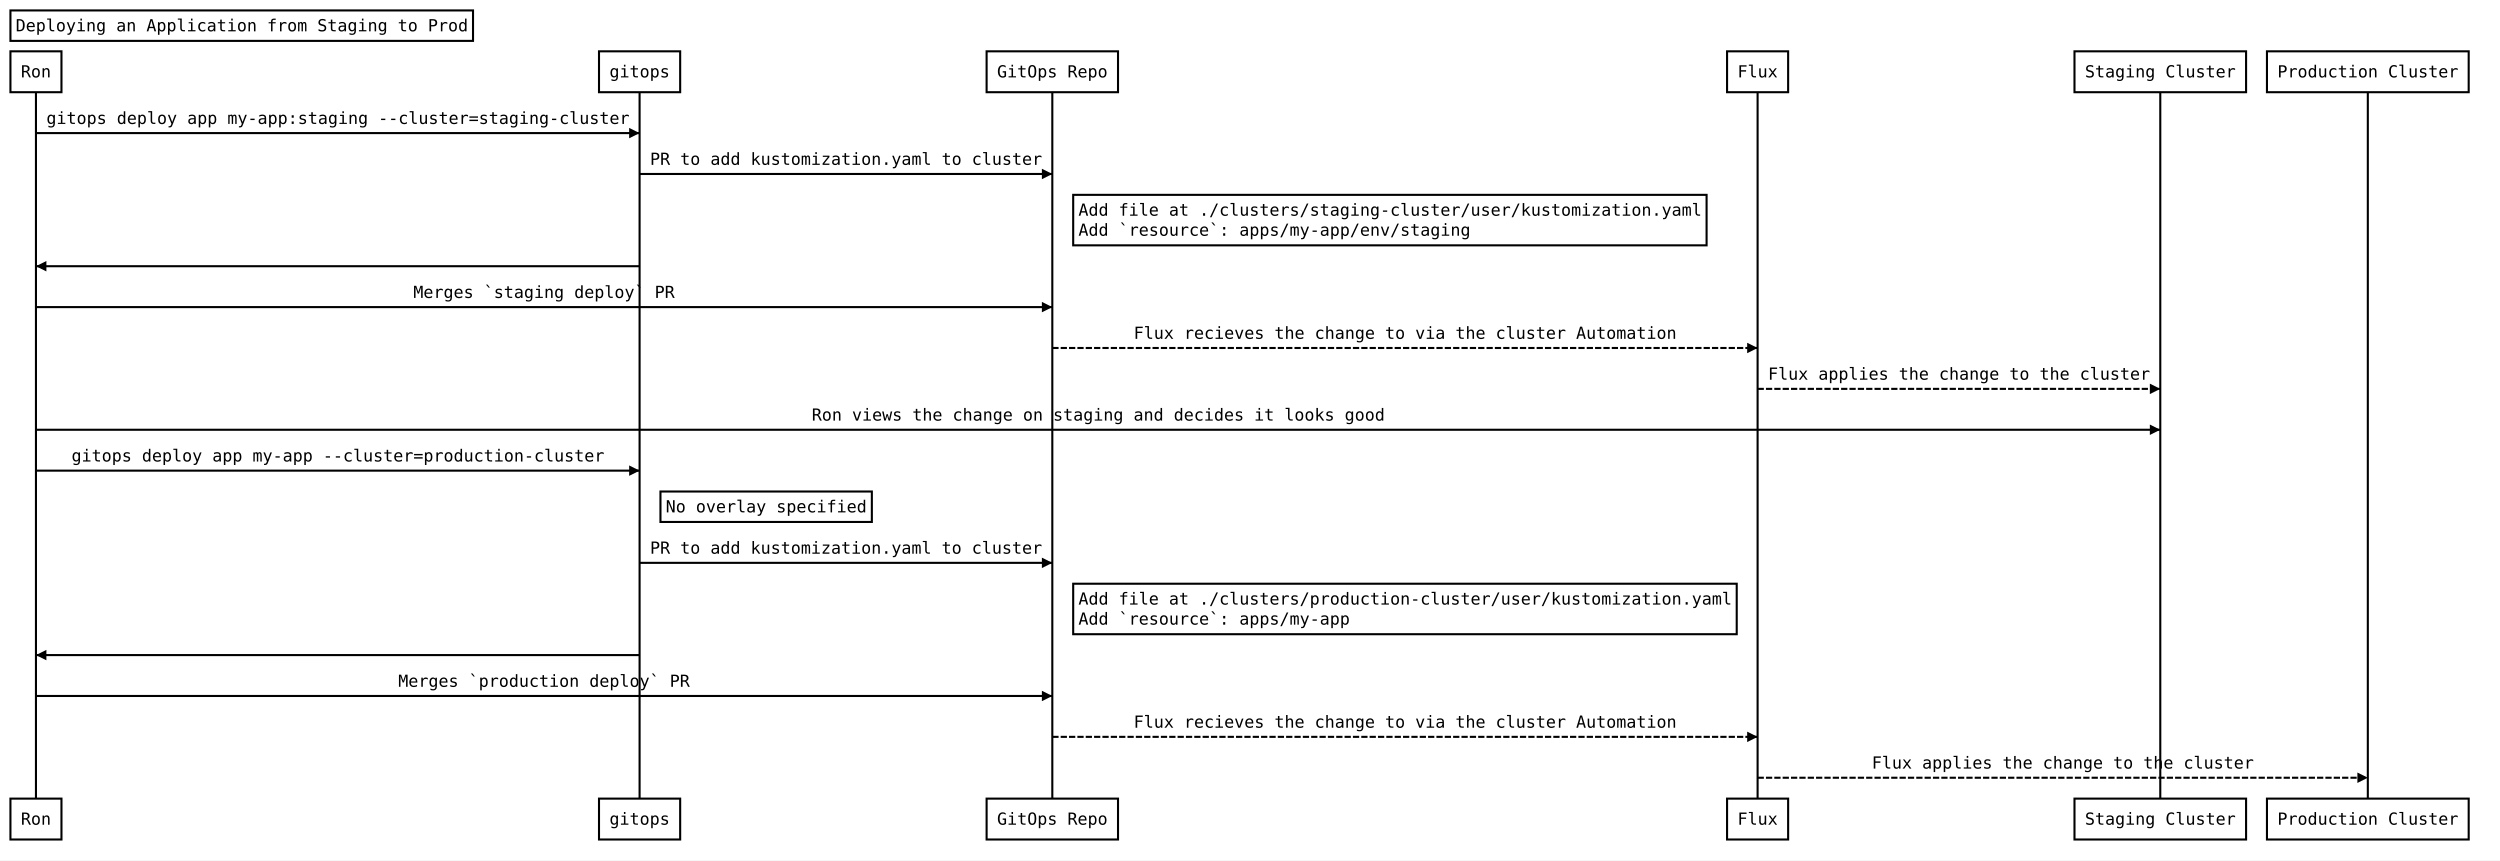
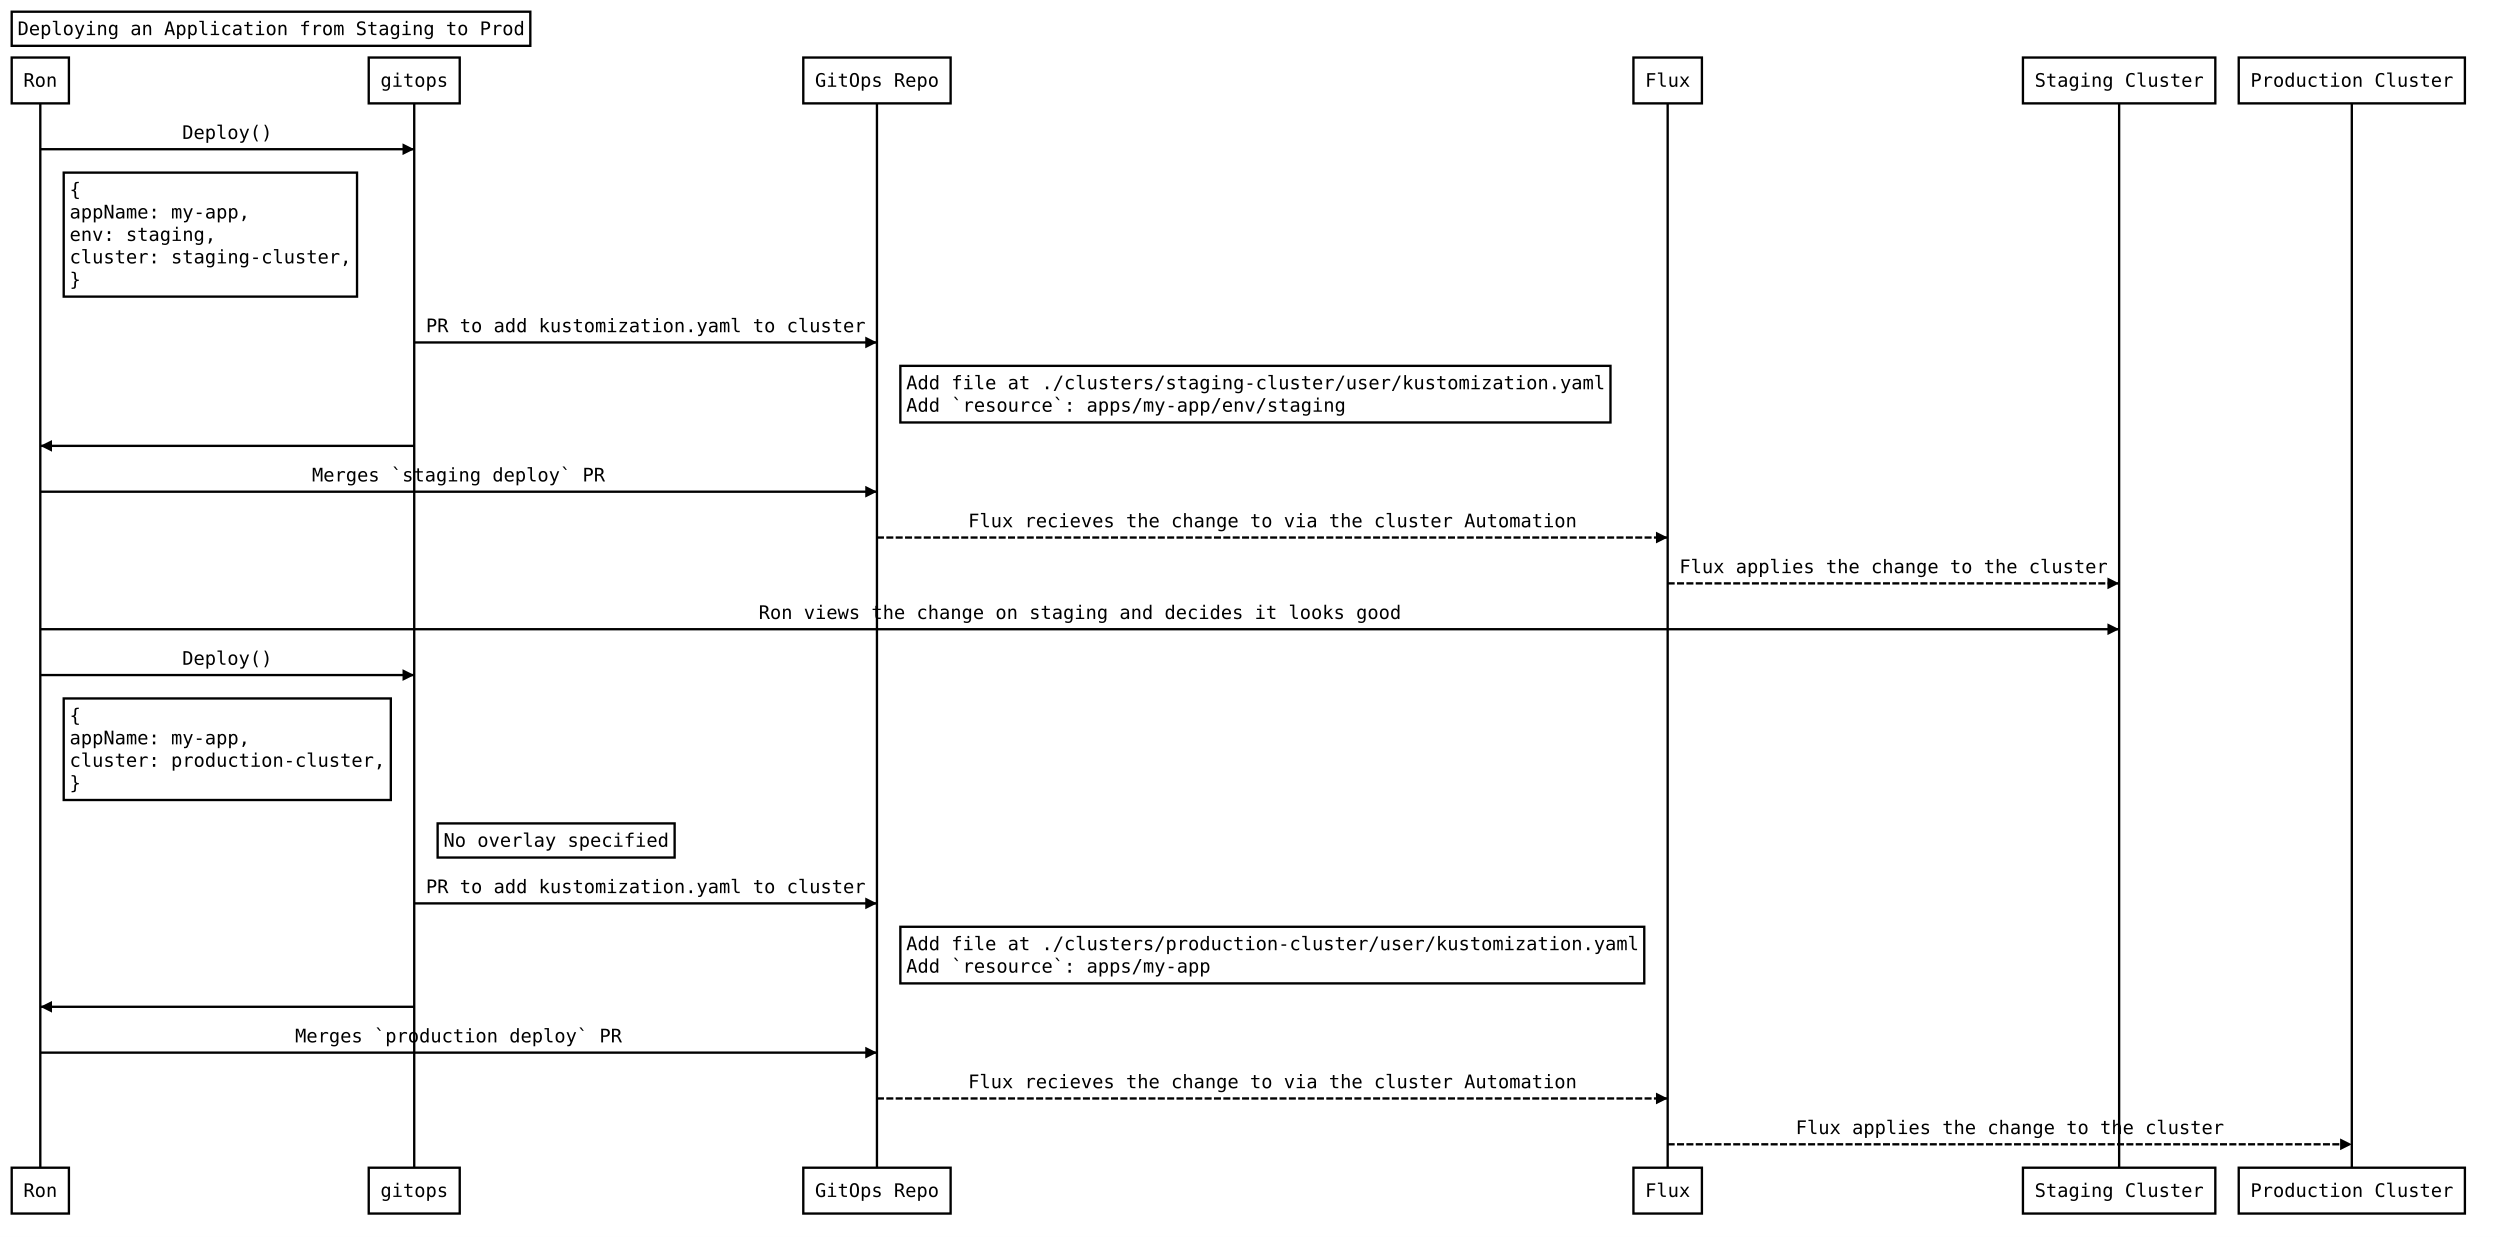
- <svg xmlns="http://www.w3.org/2000/svg" width="2395.258px" height="824.328px" class="sequence simple">
+ <svg xmlns="http://www.w3.org/2000/svg" width="2136.461px" height="1057.078px" class="sequence simple">
  <defs>
    <marker viewBox="0 0 5 5" markerWidth="5" markerHeight="5" orient="auto" refX="5" refY="2.5" id="markerArrowBlock">
      <path d="M 0 0 L 5 2.5 L 0 5 z" />
    </marker>
    <marker viewBox="0 0 9.6 16" markerWidth="4" markerHeight="16" orient="auto" refX="9.6" refY="8" id="markerArrowOpen">
      <path d="M 9.6,8 1.92,16 0,13.7 5.76,8 0,2.286 1.92,0 9.6,8 z" />
    </marker>
  </defs>
-   <rect width="100%" height="100%" fill="white" />
+   <rect height="100%" width="100%" fill="white" />
  <g class="title">
    <rect x="10" y="10" width="443.203" height="29.172" stroke="#000000" fill="#ffffff" style="stroke-width: 2;" />
    <text x="15" y="30" style="font-size: 16px; font-family: &quot;Andale Mono&quot;, monospace;">
      <tspan x="15">Deploying an Application from Staging to Prod</tspan>
    </text>
  </g>
  <g class="actor">
    <rect x="10" y="49.172" width="48.891" height="39.172" stroke="#000000" fill="#ffffff" style="stroke-width: 2;" />
    <text x="20" y="74.172" style="font-size: 16px; font-family: &quot;Andale Mono&quot;, monospace;">
      <tspan x="20">Ron</tspan>
    </text>
  </g>
  <g class="actor">
-     <rect x="10" y="765.156" width="48.891" height="39.172" stroke="#000000" fill="#ffffff" style="stroke-width: 2;" />
-     <text x="20" y="790.156" style="font-size: 16px; font-family: &quot;Andale Mono&quot;, monospace;">
+     <rect x="10" y="997.906" width="48.891" height="39.172" stroke="#000000" fill="#ffffff" style="stroke-width: 2;" />
+     <text x="20" y="1022.906" style="font-size: 16px; font-family: &quot;Andale Mono&quot;, monospace;">
      <tspan x="20">Ron</tspan>
    </text>
  </g>
-   <line x1="34.445" x2="34.445" y1="88.344" y2="765.156" stroke="#000000" fill="none" style="stroke-width: 2;" />
-   <g class="actor">
-     <rect x="573.906" y="49.172" width="77.766" height="39.172" stroke="#000000" fill="#ffffff" style="stroke-width: 2;" />
-     <text x="583.906" y="74.172" style="font-size: 16px; font-family: &quot;Andale Mono&quot;, monospace;">
-       <tspan x="583.906">gitops</tspan>
-     </text>
-   </g>
-   <g class="actor">
-     <rect x="573.906" y="765.156" width="77.766" height="39.172" stroke="#000000" fill="#ffffff" style="stroke-width: 2;" />
-     <text x="583.906" y="790.156" style="font-size: 16px; font-family: &quot;Andale Mono&quot;, monospace;">
-       <tspan x="583.906">gitops</tspan>
-     </text>
-   </g>
-   <line x1="612.789" x2="612.789" y1="88.344" y2="765.156" stroke="#000000" fill="none" style="stroke-width: 2;" />
-   <g class="actor">
-     <rect x="945.273" y="49.172" width="125.906" height="39.172" stroke="#000000" fill="#ffffff" style="stroke-width: 2;" />
-     <text x="955.273" y="74.172" style="font-size: 16px; font-family: &quot;Andale Mono&quot;, monospace;">
-       <tspan x="955.273">GitOps Repo</tspan>
-     </text>
-   </g>
-   <g class="actor">
-     <rect x="945.273" y="765.156" width="125.906" height="39.172" stroke="#000000" fill="#ffffff" style="stroke-width: 2;" />
-     <text x="955.273" y="790.156" style="font-size: 16px; font-family: &quot;Andale Mono&quot;, monospace;">
-       <tspan x="955.273">GitOps Repo</tspan>
-     </text>
-   </g>
-   <line x1="1008.227" x2="1008.227" y1="88.344" y2="765.156" stroke="#000000" fill="none" style="stroke-width: 2;" />
-   <g class="actor">
-     <rect x="1654.703" y="49.172" width="58.516" height="39.172" stroke="#000000" fill="#ffffff" style="stroke-width: 2;" />
-     <text x="1664.703" y="74.172" style="font-size: 16px; font-family: &quot;Andale Mono&quot;, monospace;">
-       <tspan x="1664.703">Flux</tspan>
-     </text>
-   </g>
-   <g class="actor">
-     <rect x="1654.703" y="765.156" width="58.516" height="39.172" stroke="#000000" fill="#ffffff" style="stroke-width: 2;" />
-     <text x="1664.703" y="790.156" style="font-size: 16px; font-family: &quot;Andale Mono&quot;, monospace;">
-       <tspan x="1664.703">Flux</tspan>
-     </text>
-   </g>
-   <line x1="1683.961" x2="1683.961" y1="88.344" y2="765.156" stroke="#000000" fill="none" style="stroke-width: 2;" />
-   <g class="actor">
-     <rect x="1987.57" y="49.172" width="164.406" height="39.172" stroke="#000000" fill="#ffffff" style="stroke-width: 2;" />
-     <text x="1997.57" y="74.172" style="font-size: 16px; font-family: &quot;Andale Mono&quot;, monospace;">
-       <tspan x="1997.57">Staging Cluster</tspan>
-     </text>
-   </g>
-   <g class="actor">
-     <rect x="1987.57" y="765.156" width="164.406" height="39.172" stroke="#000000" fill="#ffffff" style="stroke-width: 2;" />
-     <text x="1997.57" y="790.156" style="font-size: 16px; font-family: &quot;Andale Mono&quot;, monospace;">
-       <tspan x="1997.57">Staging Cluster</tspan>
-     </text>
-   </g>
-   <line x1="2069.773" x2="2069.773" y1="88.344" y2="765.156" stroke="#000000" fill="none" style="stroke-width: 2;" />
-   <g class="actor">
-     <rect x="2171.977" y="49.172" width="193.281" height="39.172" stroke="#000000" fill="#ffffff" style="stroke-width: 2;" />
-     <text x="2181.977" y="74.172" style="font-size: 16px; font-family: &quot;Andale Mono&quot;, monospace;">
-       <tspan x="2181.977">Production Cluster</tspan>
-     </text>
-   </g>
-   <g class="actor">
-     <rect x="2171.977" y="765.156" width="193.281" height="39.172" stroke="#000000" fill="#ffffff" style="stroke-width: 2;" />
-     <text x="2181.977" y="790.156" style="font-size: 16px; font-family: &quot;Andale Mono&quot;, monospace;">
-       <tspan x="2181.977">Production Cluster</tspan>
-     </text>
-   </g>
-   <line x1="2268.617" x2="2268.617" y1="88.344" y2="765.156" stroke="#000000" fill="none" style="stroke-width: 2;" />
-   <g class="signal">
-     <text x="44.445" y="118.758" style="font-size: 16px; font-family: &quot;Andale Mono&quot;, monospace;">
-       <tspan x="44.445">gitops deploy app my-app:staging --cluster=staging-cluster</tspan>
-     </text>
-     <line x1="34.445" x2="612.789" y1="127.516" y2="127.516" stroke="#000000" fill="none" style="stroke-width: 2; marker-end: url(&quot;#markerArrowBlock&quot;);" />
-   </g>
-   <g class="signal">
-     <text x="622.789" y="157.93" style="font-size: 16px; font-family: &quot;Andale Mono&quot;, monospace;">
-       <tspan x="622.789">PR to add kustomization.yaml to cluster</tspan>
-     </text>
-     <line x1="612.789" x2="1008.227" y1="166.688" y2="166.688" stroke="#000000" fill="none" style="stroke-width: 2; marker-end: url(&quot;#markerArrowBlock&quot;);" />
-   </g>
-   <g class="note">
-     <rect x="1028.227" y="186.688" width="606.859" height="48.375" stroke="#000000" fill="#ffffff" style="stroke-width: 2;" />
-     <text x="1033.227" y="206.688" style="font-size: 16px; font-family: &quot;Andale Mono&quot;, monospace;">
-       <tspan x="1033.227">Add file at ./clusters/staging-cluster/user/kustomization.yaml</tspan>
-       <tspan dy="1.2em" x="1033.227">Add `resource`: apps/my-app/env/staging</tspan>
-     </text>
-   </g>
-   <g class="signal">
-     <text x="323.617" y="260.062" style="font-size: 16px; font-family: &quot;Andale Mono&quot;, monospace;">
-       <tspan x="323.617" />
-     </text>
-     <line x1="612.789" x2="34.445" y1="255.062" y2="255.062" stroke="#000000" fill="none" style="stroke-width: 2; marker-end: url(&quot;#markerArrowBlock&quot;);" />
-   </g>
-   <g class="signal">
-     <text x="396" y="285.477" style="font-size: 16px; font-family: &quot;Andale Mono&quot;, monospace;">
-       <tspan x="396">Merges `staging deploy` PR</tspan>
-     </text>
-     <line x1="34.445" x2="1008.227" y1="294.234" y2="294.234" stroke="#000000" fill="none" style="stroke-width: 2; marker-end: url(&quot;#markerArrowBlock&quot;);" />
-   </g>
-   <g class="signal">
-     <text x="1086.172" y="324.648" style="font-size: 16px; font-family: &quot;Andale Mono&quot;, monospace;">
-       <tspan x="1086.172">Flux recieves the change to via the cluster Automation</tspan>
-     </text>
-     <line x1="1008.227" x2="1683.961" y1="333.406" y2="333.406" stroke="#000000" fill="none" style="stroke-width: 2; stroke-dasharray: 6, 2; marker-end: url(&quot;#markerArrowBlock&quot;);" />
-   </g>
-   <g class="signal">
-     <text x="1693.961" y="363.82" style="font-size: 16px; font-family: &quot;Andale Mono&quot;, monospace;">
-       <tspan x="1693.961">Flux applies the change to the cluster</tspan>
-     </text>
-     <line x1="1683.961" x2="2069.773" y1="372.578" y2="372.578" stroke="#000000" fill="none" style="stroke-width: 2; stroke-dasharray: 6, 2; marker-end: url(&quot;#markerArrowBlock&quot;);" />
-   </g>
-   <g class="signal">
-     <text x="777.75" y="402.992" style="font-size: 16px; font-family: &quot;Andale Mono&quot;, monospace;">
-       <tspan x="777.75">Ron views the change on staging and decides it looks good</tspan>
-     </text>
-     <line x1="34.445" x2="2069.773" y1="411.75" y2="411.75" stroke="#000000" fill="none" style="stroke-width: 2; marker-end: url(&quot;#markerArrowBlock&quot;);" />
-   </g>
-   <g class="signal">
-     <text x="68.508" y="442.164" style="font-size: 16px; font-family: &quot;Andale Mono&quot;, monospace;">
-       <tspan x="68.508">gitops deploy app my-app --cluster=production-cluster</tspan>
-     </text>
-     <line x1="34.445" x2="612.789" y1="450.922" y2="450.922" stroke="#000000" fill="none" style="stroke-width: 2; marker-end: url(&quot;#markerArrowBlock&quot;);" />
-   </g>
-   <g class="note">
-     <rect x="632.789" y="470.922" width="202.531" height="29.172" stroke="#000000" fill="#ffffff" style="stroke-width: 2;" />
-     <text x="637.789" y="490.922" style="font-size: 16px; font-family: &quot;Andale Mono&quot;, monospace;">
-       <tspan x="637.789">No overlay specified</tspan>
-     </text>
-   </g>
-   <g class="signal">
-     <text x="622.789" y="530.508" style="font-size: 16px; font-family: &quot;Andale Mono&quot;, monospace;">
-       <tspan x="622.789">PR to add kustomization.yaml to cluster</tspan>
-     </text>
-     <line x1="612.789" x2="1008.227" y1="539.266" y2="539.266" stroke="#000000" fill="none" style="stroke-width: 2; marker-end: url(&quot;#markerArrowBlock&quot;);" />
-   </g>
-   <g class="note">
-     <rect x="1028.227" y="559.266" width="635.734" height="48.375" stroke="#000000" fill="#ffffff" style="stroke-width: 2;" />
-     <text x="1033.227" y="579.266" style="font-size: 16px; font-family: &quot;Andale Mono&quot;, monospace;">
-       <tspan x="1033.227">Add file at ./clusters/production-cluster/user/kustomization.yaml</tspan>
-       <tspan dy="1.2em" x="1033.227">Add `resource`: apps/my-app</tspan>
-     </text>
-   </g>
-   <g class="signal">
-     <text x="323.617" y="632.641" style="font-size: 16px; font-family: &quot;Andale Mono&quot;, monospace;">
-       <tspan x="323.617" />
-     </text>
-     <line x1="612.789" x2="34.445" y1="627.641" y2="627.641" stroke="#000000" fill="none" style="stroke-width: 2; marker-end: url(&quot;#markerArrowBlock&quot;);" />
-   </g>
-   <g class="signal">
-     <text x="381.562" y="658.055" style="font-size: 16px; font-family: &quot;Andale Mono&quot;, monospace;">
-       <tspan x="381.562">Merges `production deploy` PR</tspan>
-     </text>
-     <line x1="34.445" x2="1008.227" y1="666.812" y2="666.812" stroke="#000000" fill="none" style="stroke-width: 2; marker-end: url(&quot;#markerArrowBlock&quot;);" />
-   </g>
-   <g class="signal">
-     <text x="1086.172" y="697.227" style="font-size: 16px; font-family: &quot;Andale Mono&quot;, monospace;">
-       <tspan x="1086.172">Flux recieves the change to via the cluster Automation</tspan>
-     </text>
-     <line x1="1008.227" x2="1683.961" y1="705.984" y2="705.984" stroke="#000000" fill="none" style="stroke-width: 2; stroke-dasharray: 6, 2; marker-end: url(&quot;#markerArrowBlock&quot;);" />
-   </g>
-   <g class="signal">
-     <text x="1793.383" y="736.398" style="font-size: 16px; font-family: &quot;Andale Mono&quot;, monospace;">
-       <tspan x="1793.383">Flux applies the change to the cluster</tspan>
-     </text>
-     <line x1="1683.961" x2="2268.617" y1="745.156" y2="745.156" stroke="#000000" fill="none" style="stroke-width: 2; stroke-dasharray: 6, 2; marker-end: url(&quot;#markerArrowBlock&quot;);" />
+   <line x1="34.445" x2="34.445" y1="88.344" y2="997.906" stroke="#000000" fill="none" style="stroke-width: 2;" />
+   <g class="actor">
+     <rect x="315.109" y="49.172" width="77.766" height="39.172" stroke="#000000" fill="#ffffff" style="stroke-width: 2;" />
+     <text x="325.109" y="74.172" style="font-size: 16px; font-family: &quot;Andale Mono&quot;, monospace;">
+       <tspan x="325.109">gitops</tspan>
+     </text>
+   </g>
+   <g class="actor">
+     <rect x="315.109" y="997.906" width="77.766" height="39.172" stroke="#000000" fill="#ffffff" style="stroke-width: 2;" />
+     <text x="325.109" y="1022.906" style="font-size: 16px; font-family: &quot;Andale Mono&quot;, monospace;">
+       <tspan x="325.109">gitops</tspan>
+     </text>
+   </g>
+   <line x1="353.992" x2="353.992" y1="88.344" y2="997.906" stroke="#000000" fill="none" style="stroke-width: 2;" />
+   <g class="actor">
+     <rect x="686.477" y="49.172" width="125.906" height="39.172" stroke="#000000" fill="#ffffff" style="stroke-width: 2;" />
+     <text x="696.477" y="74.172" style="font-size: 16px; font-family: &quot;Andale Mono&quot;, monospace;">
+       <tspan x="696.477">GitOps Repo</tspan>
+     </text>
+   </g>
+   <g class="actor">
+     <rect x="686.477" y="997.906" width="125.906" height="39.172" stroke="#000000" fill="#ffffff" style="stroke-width: 2;" />
+     <text x="696.477" y="1022.906" style="font-size: 16px; font-family: &quot;Andale Mono&quot;, monospace;">
+       <tspan x="696.477">GitOps Repo</tspan>
+     </text>
+   </g>
+   <line x1="749.43" x2="749.43" y1="88.344" y2="997.906" stroke="#000000" fill="none" style="stroke-width: 2;" />
+   <g class="actor">
+     <rect x="1395.906" y="49.172" width="58.516" height="39.172" stroke="#000000" fill="#ffffff" style="stroke-width: 2;" />
+     <text x="1405.906" y="74.172" style="font-size: 16px; font-family: &quot;Andale Mono&quot;, monospace;">
+       <tspan x="1405.906">Flux</tspan>
+     </text>
+   </g>
+   <g class="actor">
+     <rect x="1395.906" y="997.906" width="58.516" height="39.172" stroke="#000000" fill="#ffffff" style="stroke-width: 2;" />
+     <text x="1405.906" y="1022.906" style="font-size: 16px; font-family: &quot;Andale Mono&quot;, monospace;">
+       <tspan x="1405.906">Flux</tspan>
+     </text>
+   </g>
+   <line x1="1425.164" x2="1425.164" y1="88.344" y2="997.906" stroke="#000000" fill="none" style="stroke-width: 2;" />
+   <g class="actor">
+     <rect x="1728.773" y="49.172" width="164.406" height="39.172" stroke="#000000" fill="#ffffff" style="stroke-width: 2;" />
+     <text x="1738.773" y="74.172" style="font-size: 16px; font-family: &quot;Andale Mono&quot;, monospace;">
+       <tspan x="1738.773">Staging Cluster</tspan>
+     </text>
+   </g>
+   <g class="actor">
+     <rect x="1728.773" y="997.906" width="164.406" height="39.172" stroke="#000000" fill="#ffffff" style="stroke-width: 2;" />
+     <text x="1738.773" y="1022.906" style="font-size: 16px; font-family: &quot;Andale Mono&quot;, monospace;">
+       <tspan x="1738.773">Staging Cluster</tspan>
+     </text>
+   </g>
+   <line x1="1810.977" x2="1810.977" y1="88.344" y2="997.906" stroke="#000000" fill="none" style="stroke-width: 2;" />
+   <g class="actor">
+     <rect x="1913.18" y="49.172" width="193.281" height="39.172" stroke="#000000" fill="#ffffff" style="stroke-width: 2;" />
+     <text x="1923.18" y="74.172" style="font-size: 16px; font-family: &quot;Andale Mono&quot;, monospace;">
+       <tspan x="1923.18">Production Cluster</tspan>
+     </text>
+   </g>
+   <g class="actor">
+     <rect x="1913.18" y="997.906" width="193.281" height="39.172" stroke="#000000" fill="#ffffff" style="stroke-width: 2;" />
+     <text x="1923.18" y="1022.906" style="font-size: 16px; font-family: &quot;Andale Mono&quot;, monospace;">
+       <tspan x="1923.18">Production Cluster</tspan>
+     </text>
+   </g>
+   <line x1="2009.82" x2="2009.82" y1="88.344" y2="997.906" stroke="#000000" fill="none" style="stroke-width: 2;" />
+   <g class="signal">
+     <text x="155.711" y="118.758" style="font-size: 16px; font-family: &quot;Andale Mono&quot;, monospace;">
+       <tspan x="155.711">Deploy()</tspan>
+     </text>
+     <line x1="34.445" x2="353.992" y1="127.516" y2="127.516" stroke="#000000" fill="none" style="stroke-width: 2; marker-end: url(&quot;#markerArrowBlock&quot;);" />
+   </g>
+   <g class="note">
+     <rect x="54.445" y="147.516" width="250.672" height="105.969" stroke="#000000" fill="#ffffff" style="stroke-width: 2;" />
+     <text x="59.445" y="167.516" style="font-size: 16px; font-family: &quot;Andale Mono&quot;, monospace;">
+       <tspan x="59.445">{</tspan>
+       <tspan dy="1.2em" x="59.445">appName: my-app,</tspan>
+       <tspan dy="1.2em" x="59.445">env: staging,</tspan>
+       <tspan dy="1.2em" x="59.445">cluster: staging-cluster,</tspan>
+       <tspan dy="1.2em" x="59.445">}</tspan>
+     </text>
+   </g>
+   <g class="signal">
+     <text x="363.992" y="283.898" style="font-size: 16px; font-family: &quot;Andale Mono&quot;, monospace;">
+       <tspan x="363.992">PR to add kustomization.yaml to cluster</tspan>
+     </text>
+     <line x1="353.992" x2="749.43" y1="292.656" y2="292.656" stroke="#000000" fill="none" style="stroke-width: 2; marker-end: url(&quot;#markerArrowBlock&quot;);" />
+   </g>
+   <g class="note">
+     <rect x="769.43" y="312.656" width="606.859" height="48.375" stroke="#000000" fill="#ffffff" style="stroke-width: 2;" />
+     <text x="774.43" y="332.656" style="font-size: 16px; font-family: &quot;Andale Mono&quot;, monospace;">
+       <tspan x="774.43">Add file at ./clusters/staging-cluster/user/kustomization.yaml</tspan>
+       <tspan dy="1.2em" x="774.43">Add `resource`: apps/my-app/env/staging</tspan>
+     </text>
+   </g>
+   <g class="signal">
+     <text x="194.219" y="386.031" style="font-size: 16px; font-family: &quot;Andale Mono&quot;, monospace;">
+       <tspan x="194.219" />
+     </text>
+     <line x1="353.992" x2="34.445" y1="381.031" y2="381.031" stroke="#000000" fill="none" style="stroke-width: 2; marker-end: url(&quot;#markerArrowBlock&quot;);" />
+   </g>
+   <g class="signal">
+     <text x="266.602" y="411.445" style="font-size: 16px; font-family: &quot;Andale Mono&quot;, monospace;">
+       <tspan x="266.602">Merges `staging deploy` PR</tspan>
+     </text>
+     <line x1="34.445" x2="749.43" y1="420.203" y2="420.203" stroke="#000000" fill="none" style="stroke-width: 2; marker-end: url(&quot;#markerArrowBlock&quot;);" />
+   </g>
+   <g class="signal">
+     <text x="827.375" y="450.617" style="font-size: 16px; font-family: &quot;Andale Mono&quot;, monospace;">
+       <tspan x="827.375">Flux recieves the change to via the cluster Automation</tspan>
+     </text>
+     <line x1="749.43" x2="1425.164" y1="459.375" y2="459.375" stroke="#000000" fill="none" style="stroke-width: 2; stroke-dasharray: 6, 2; marker-end: url(&quot;#markerArrowBlock&quot;);" />
+   </g>
+   <g class="signal">
+     <text x="1435.164" y="489.789" style="font-size: 16px; font-family: &quot;Andale Mono&quot;, monospace;">
+       <tspan x="1435.164">Flux applies the change to the cluster</tspan>
+     </text>
+     <line x1="1425.164" x2="1810.977" y1="498.547" y2="498.547" stroke="#000000" fill="none" style="stroke-width: 2; stroke-dasharray: 6, 2; marker-end: url(&quot;#markerArrowBlock&quot;);" />
+   </g>
+   <g class="signal">
+     <text x="648.352" y="528.961" style="font-size: 16px; font-family: &quot;Andale Mono&quot;, monospace;">
+       <tspan x="648.352">Ron views the change on staging and decides it looks good</tspan>
+     </text>
+     <line x1="34.445" x2="1810.977" y1="537.719" y2="537.719" stroke="#000000" fill="none" style="stroke-width: 2; marker-end: url(&quot;#markerArrowBlock&quot;);" />
+   </g>
+   <g class="signal">
+     <text x="155.711" y="568.133" style="font-size: 16px; font-family: &quot;Andale Mono&quot;, monospace;">
+       <tspan x="155.711">Deploy()</tspan>
+     </text>
+     <line x1="34.445" x2="353.992" y1="576.891" y2="576.891" stroke="#000000" fill="none" style="stroke-width: 2; marker-end: url(&quot;#markerArrowBlock&quot;);" />
+   </g>
+   <g class="note">
+     <rect x="54.445" y="596.891" width="279.547" height="86.781" stroke="#000000" fill="#ffffff" style="stroke-width: 2;" />
+     <text x="59.445" y="616.891" style="font-size: 16px; font-family: &quot;Andale Mono&quot;, monospace;">
+       <tspan x="59.445">{</tspan>
+       <tspan dy="1.2em" x="59.445">appName: my-app,</tspan>
+       <tspan dy="1.2em" x="59.445">cluster: production-cluster,</tspan>
+       <tspan dy="1.2em" x="59.445">}</tspan>
+     </text>
+   </g>
+   <g class="note">
+     <rect x="373.992" y="703.672" width="202.531" height="29.172" stroke="#000000" fill="#ffffff" style="stroke-width: 2;" />
+     <text x="378.992" y="723.672" style="font-size: 16px; font-family: &quot;Andale Mono&quot;, monospace;">
+       <tspan x="378.992">No overlay specified</tspan>
+     </text>
+   </g>
+   <g class="signal">
+     <text x="363.992" y="763.258" style="font-size: 16px; font-family: &quot;Andale Mono&quot;, monospace;">
+       <tspan x="363.992">PR to add kustomization.yaml to cluster</tspan>
+     </text>
+     <line x1="353.992" x2="749.43" y1="772.016" y2="772.016" stroke="#000000" fill="none" style="stroke-width: 2; marker-end: url(&quot;#markerArrowBlock&quot;);" />
+   </g>
+   <g class="note">
+     <rect x="769.43" y="792.016" width="635.734" height="48.375" stroke="#000000" fill="#ffffff" style="stroke-width: 2;" />
+     <text x="774.43" y="812.016" style="font-size: 16px; font-family: &quot;Andale Mono&quot;, monospace;">
+       <tspan x="774.43">Add file at ./clusters/production-cluster/user/kustomization.yaml</tspan>
+       <tspan dy="1.2em" x="774.43">Add `resource`: apps/my-app</tspan>
+     </text>
+   </g>
+   <g class="signal">
+     <text x="194.219" y="865.391" style="font-size: 16px; font-family: &quot;Andale Mono&quot;, monospace;">
+       <tspan x="194.219" />
+     </text>
+     <line x1="353.992" x2="34.445" y1="860.391" y2="860.391" stroke="#000000" fill="none" style="stroke-width: 2; marker-end: url(&quot;#markerArrowBlock&quot;);" />
+   </g>
+   <g class="signal">
+     <text x="252.164" y="890.805" style="font-size: 16px; font-family: &quot;Andale Mono&quot;, monospace;">
+       <tspan x="252.164">Merges `production deploy` PR</tspan>
+     </text>
+     <line x1="34.445" x2="749.43" y1="899.562" y2="899.562" stroke="#000000" fill="none" style="stroke-width: 2; marker-end: url(&quot;#markerArrowBlock&quot;);" />
+   </g>
+   <g class="signal">
+     <text x="827.375" y="929.977" style="font-size: 16px; font-family: &quot;Andale Mono&quot;, monospace;">
+       <tspan x="827.375">Flux recieves the change to via the cluster Automation</tspan>
+     </text>
+     <line x1="749.43" x2="1425.164" y1="938.734" y2="938.734" stroke="#000000" fill="none" style="stroke-width: 2; stroke-dasharray: 6, 2; marker-end: url(&quot;#markerArrowBlock&quot;);" />
+   </g>
+   <g class="signal">
+     <text x="1534.586" y="969.148" style="font-size: 16px; font-family: &quot;Andale Mono&quot;, monospace;">
+       <tspan x="1534.586">Flux applies the change to the cluster</tspan>
+     </text>
+     <line x1="1425.164" x2="2009.82" y1="977.906" y2="977.906" stroke="#000000" fill="none" style="stroke-width: 2; stroke-dasharray: 6, 2; marker-end: url(&quot;#markerArrowBlock&quot;);" />
  </g>
</svg>
